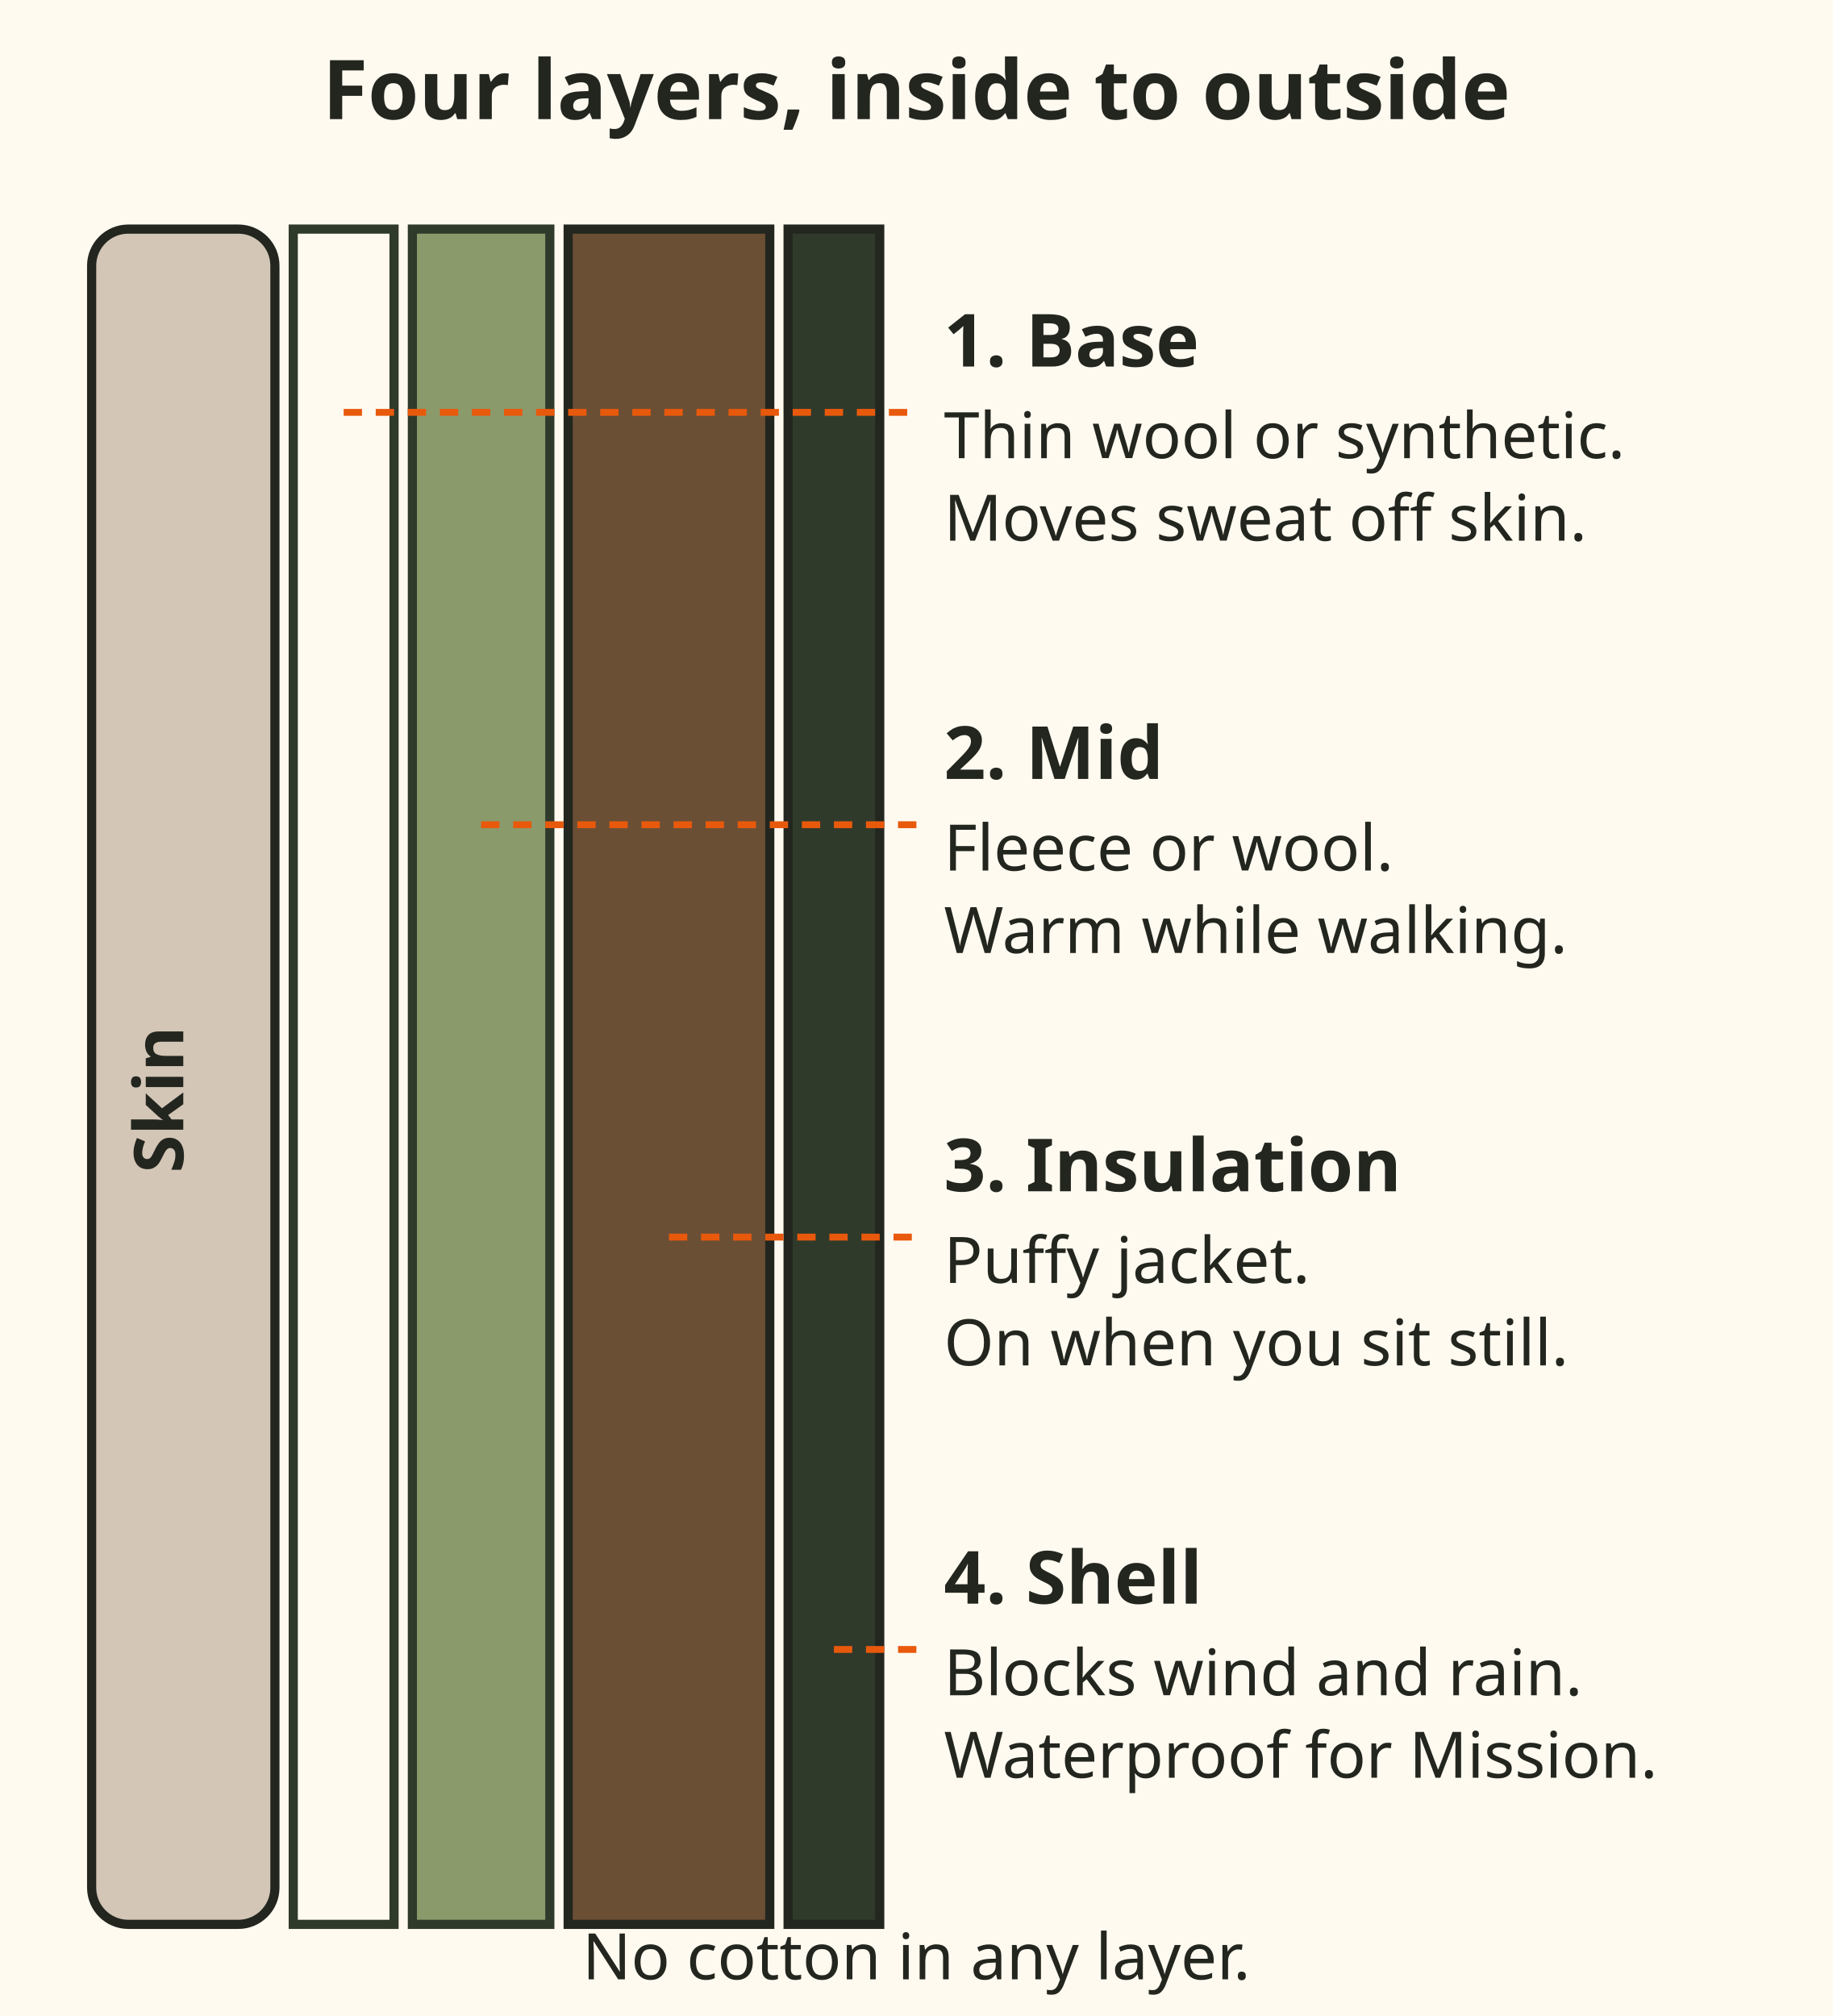
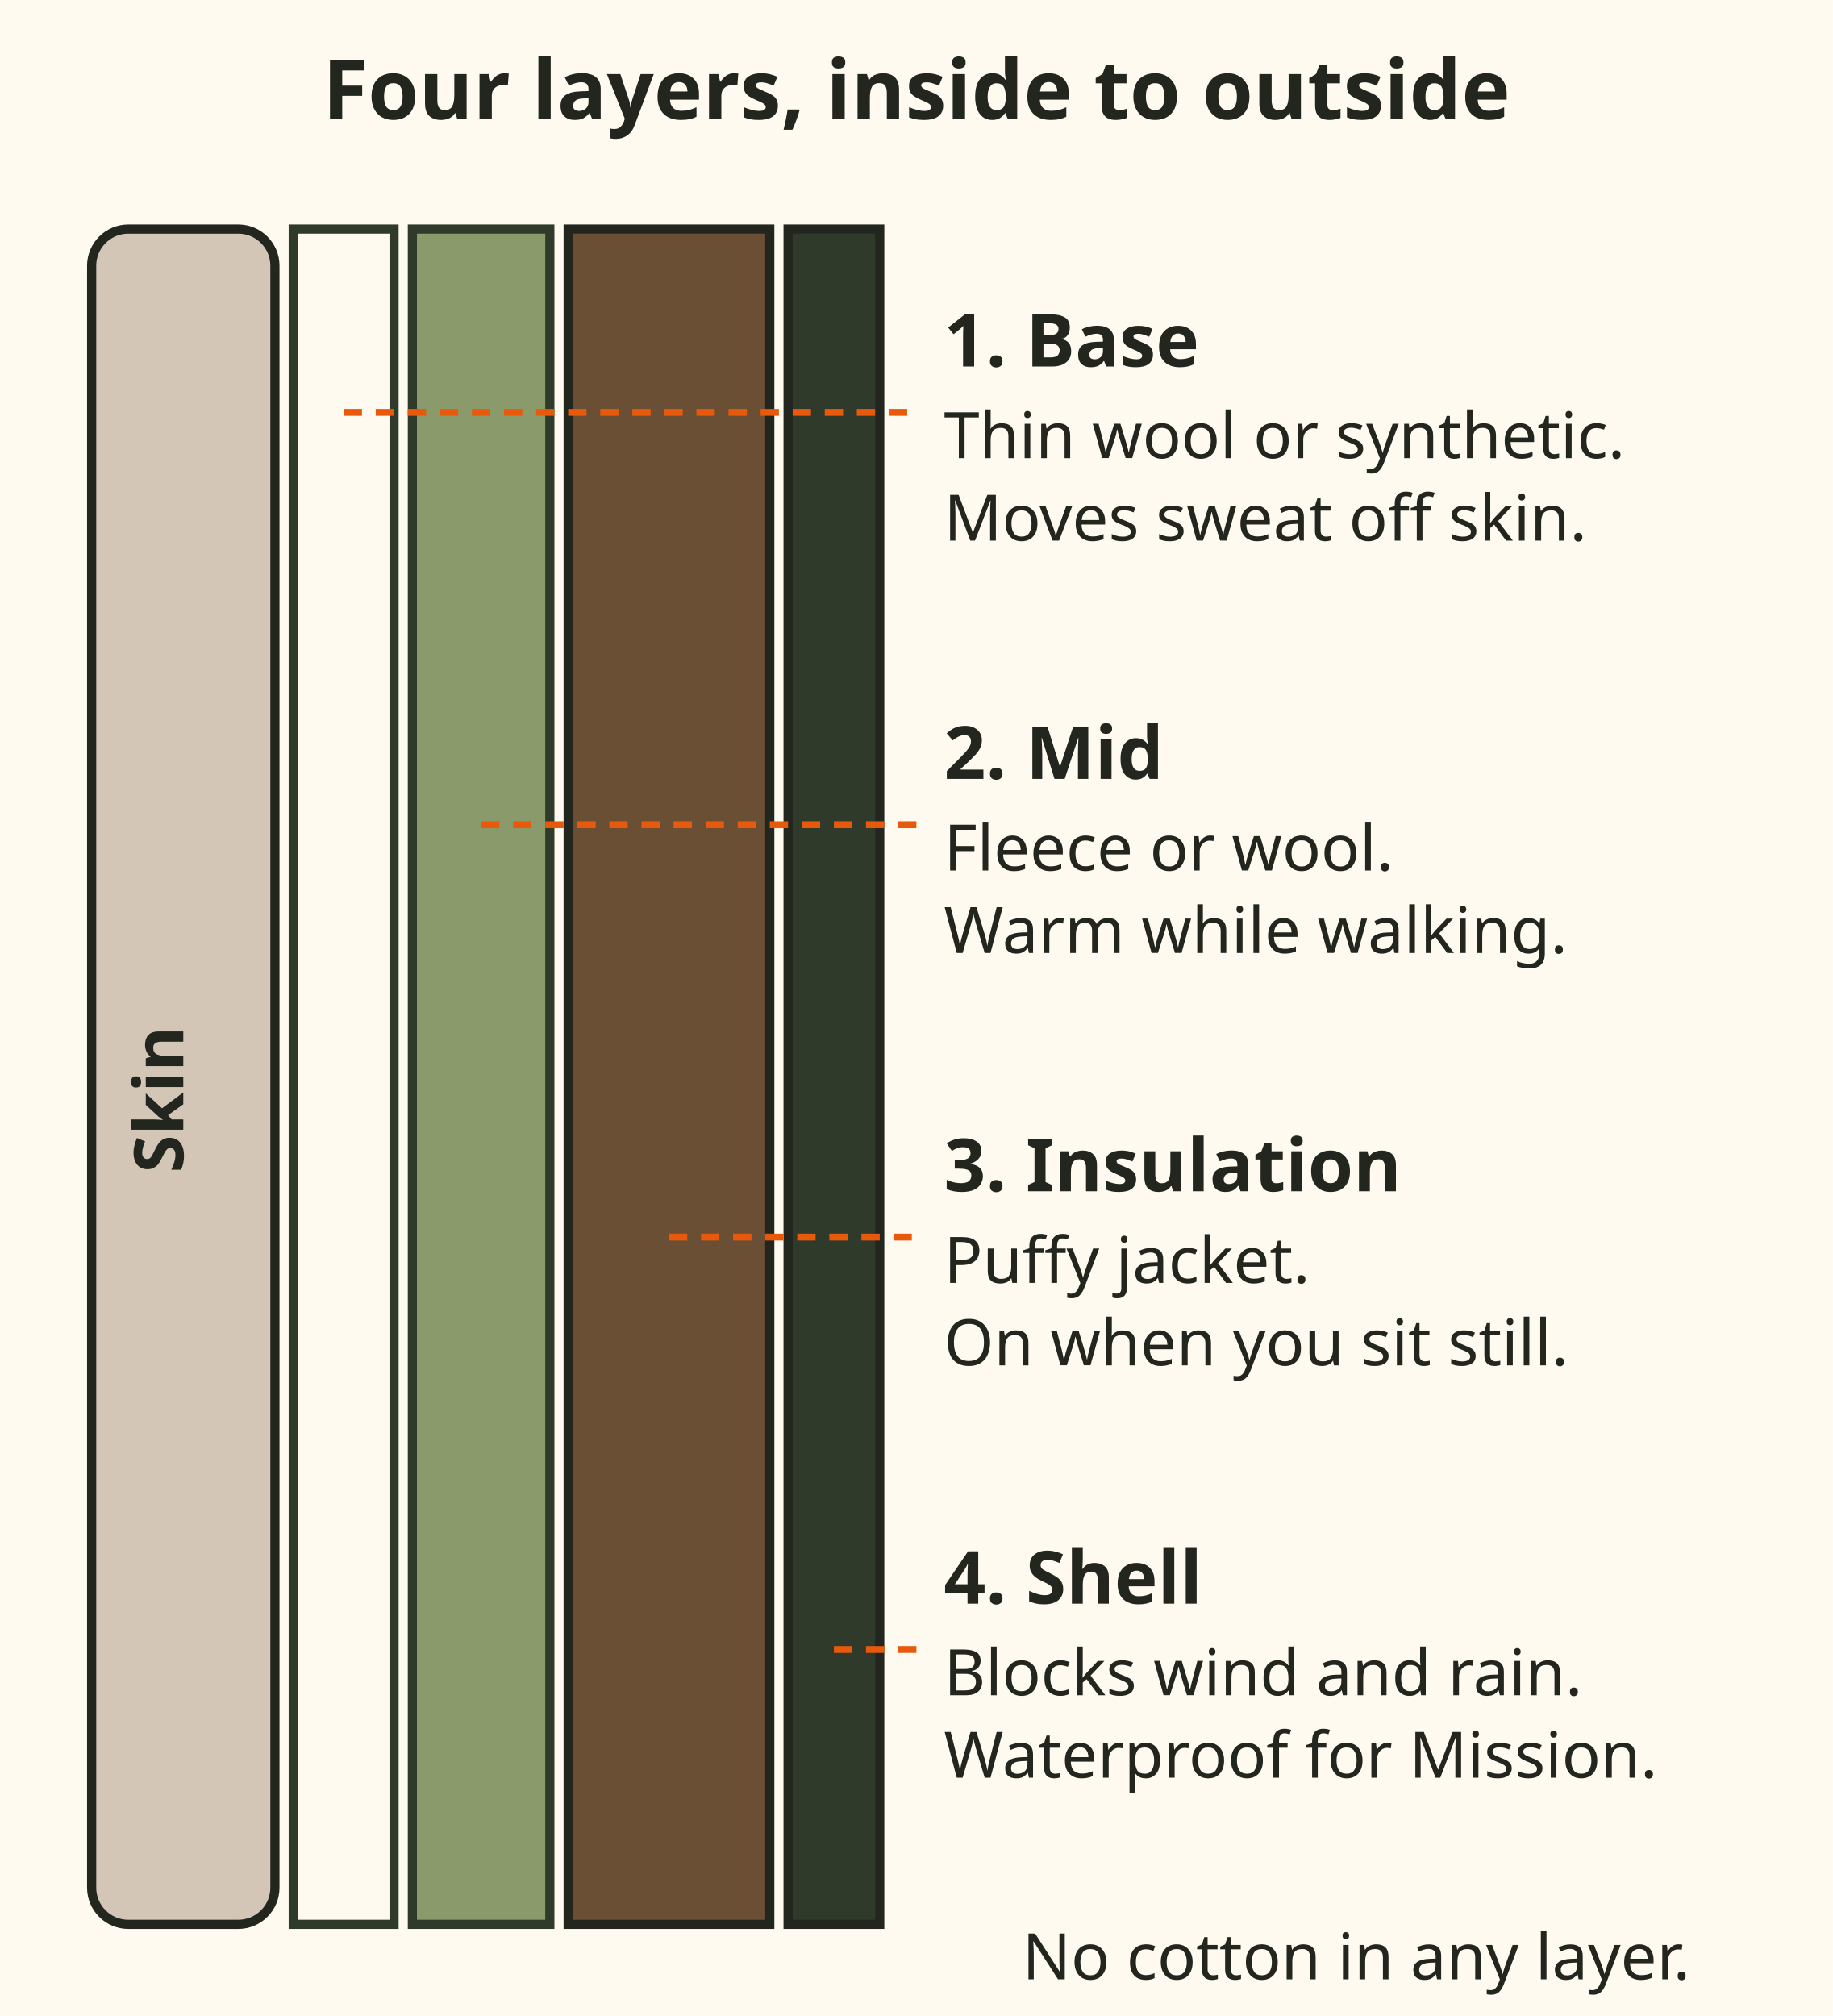
<svg xmlns="http://www.w3.org/2000/svg" viewBox="0 0 400 440" font-family="sans-serif">
  <rect x="0" y="0" width="400" height="440" fill="#fffaf0" />
  <text x="200" y="26" font-size="18" font-weight="bold" fill="#23261f" text-anchor="middle">Four layers, inside to outside</text>
  <rect x="20" y="50" width="40" height="370" rx="8" fill="#6b4f35" fill-opacity="0.3" stroke="#23261f" stroke-width="2" />
  <text x="40" y="240" font-size="15" fill="#23261f" text-anchor="middle" font-weight="bold" transform="rotate(-90 40 240)">Skin</text>
  <rect x="64" y="50" width="22" height="370" fill="#fffaf0" stroke="#2f3a2b" stroke-width="2" />
  <rect x="90" y="50" width="30" height="370" fill="#8a9a6b" stroke="#2f3a2b" stroke-width="2" />
  <rect x="124" y="50" width="44" height="370" fill="#6b4f35" stroke="#23261f" stroke-width="2" />
  <rect x="172" y="50" width="20" height="370" fill="#2f3a2b" stroke="#23261f" stroke-width="2" />
  <text x="206" y="80" font-size="16" font-weight="bold" fill="#23261f">1. Base</text>
  <text x="206" y="100" font-size="14" fill="#23261f">Thin wool or synthetic.</text>
  <text x="206" y="118" font-size="14" fill="#23261f">Moves sweat off skin.</text>
  <line x1="75" y1="90" x2="200" y2="90" stroke="#e8590c" stroke-width="1.5" stroke-dasharray="4 3" />
  <text x="206" y="170" font-size="16" font-weight="bold" fill="#23261f">2. Mid</text>
  <text x="206" y="190" font-size="14" fill="#23261f">Fleece or wool.</text>
  <text x="206" y="208" font-size="14" fill="#23261f">Warm while walking.</text>
  <line x1="105" y1="180" x2="200" y2="180" stroke="#e8590c" stroke-width="1.5" stroke-dasharray="4 3" />
  <text x="206" y="260" font-size="16" font-weight="bold" fill="#23261f">3. Insulation</text>
  <text x="206" y="280" font-size="14" fill="#23261f">Puffy jacket.</text>
  <text x="206" y="298" font-size="14" fill="#23261f">On when you sit still.</text>
  <line x1="146" y1="270" x2="200" y2="270" stroke="#e8590c" stroke-width="1.5" stroke-dasharray="4 3" />
  <text x="206" y="350" font-size="16" font-weight="bold" fill="#23261f">4. Shell</text>
  <text x="206" y="370" font-size="14" fill="#23261f">Blocks wind and rain.</text>
  <text x="206" y="388" font-size="14" fill="#23261f">Waterproof for Mission.</text>
  <line x1="182" y1="360" x2="200" y2="360" stroke="#e8590c" stroke-width="1.5" stroke-dasharray="4 3" />
-   <text x="200" y="432" font-size="14" fill="#23261f" text-anchor="middle">No cotton in any layer.</text>
+   <text x="296" y="432" font-size="14" fill="#23261f" text-anchor="middle">No cotton in any layer.</text>
</svg>
